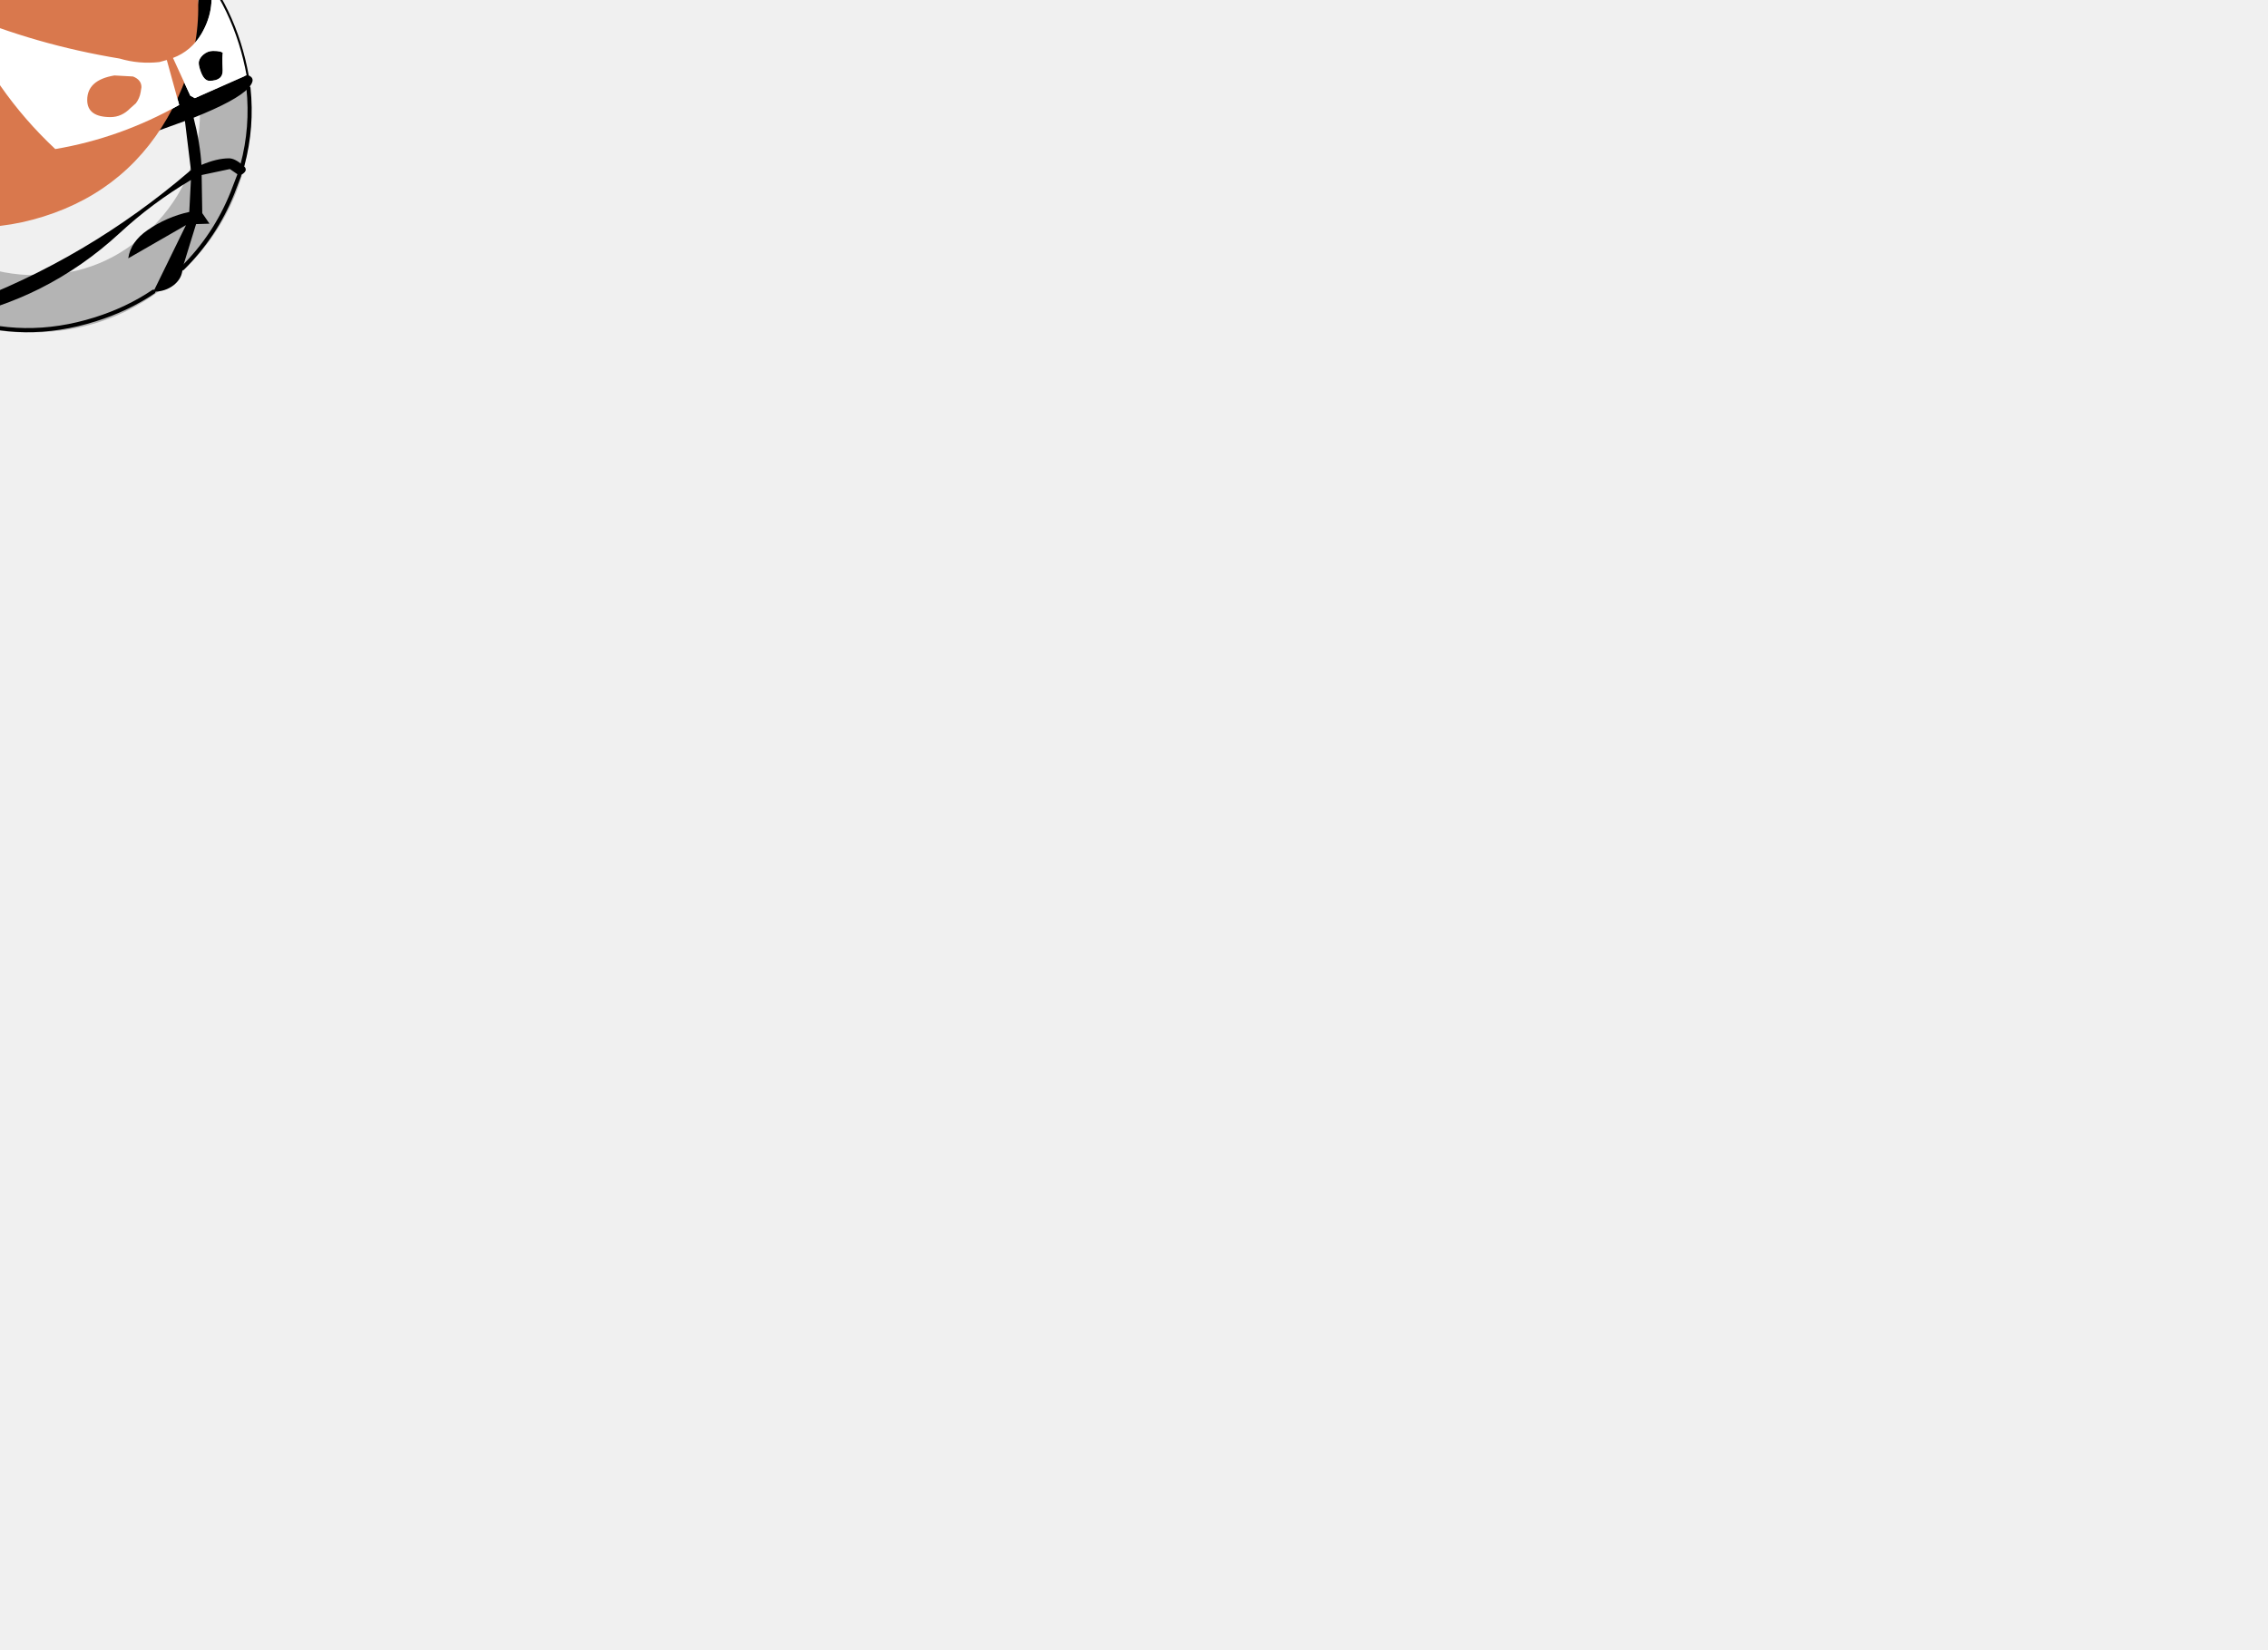
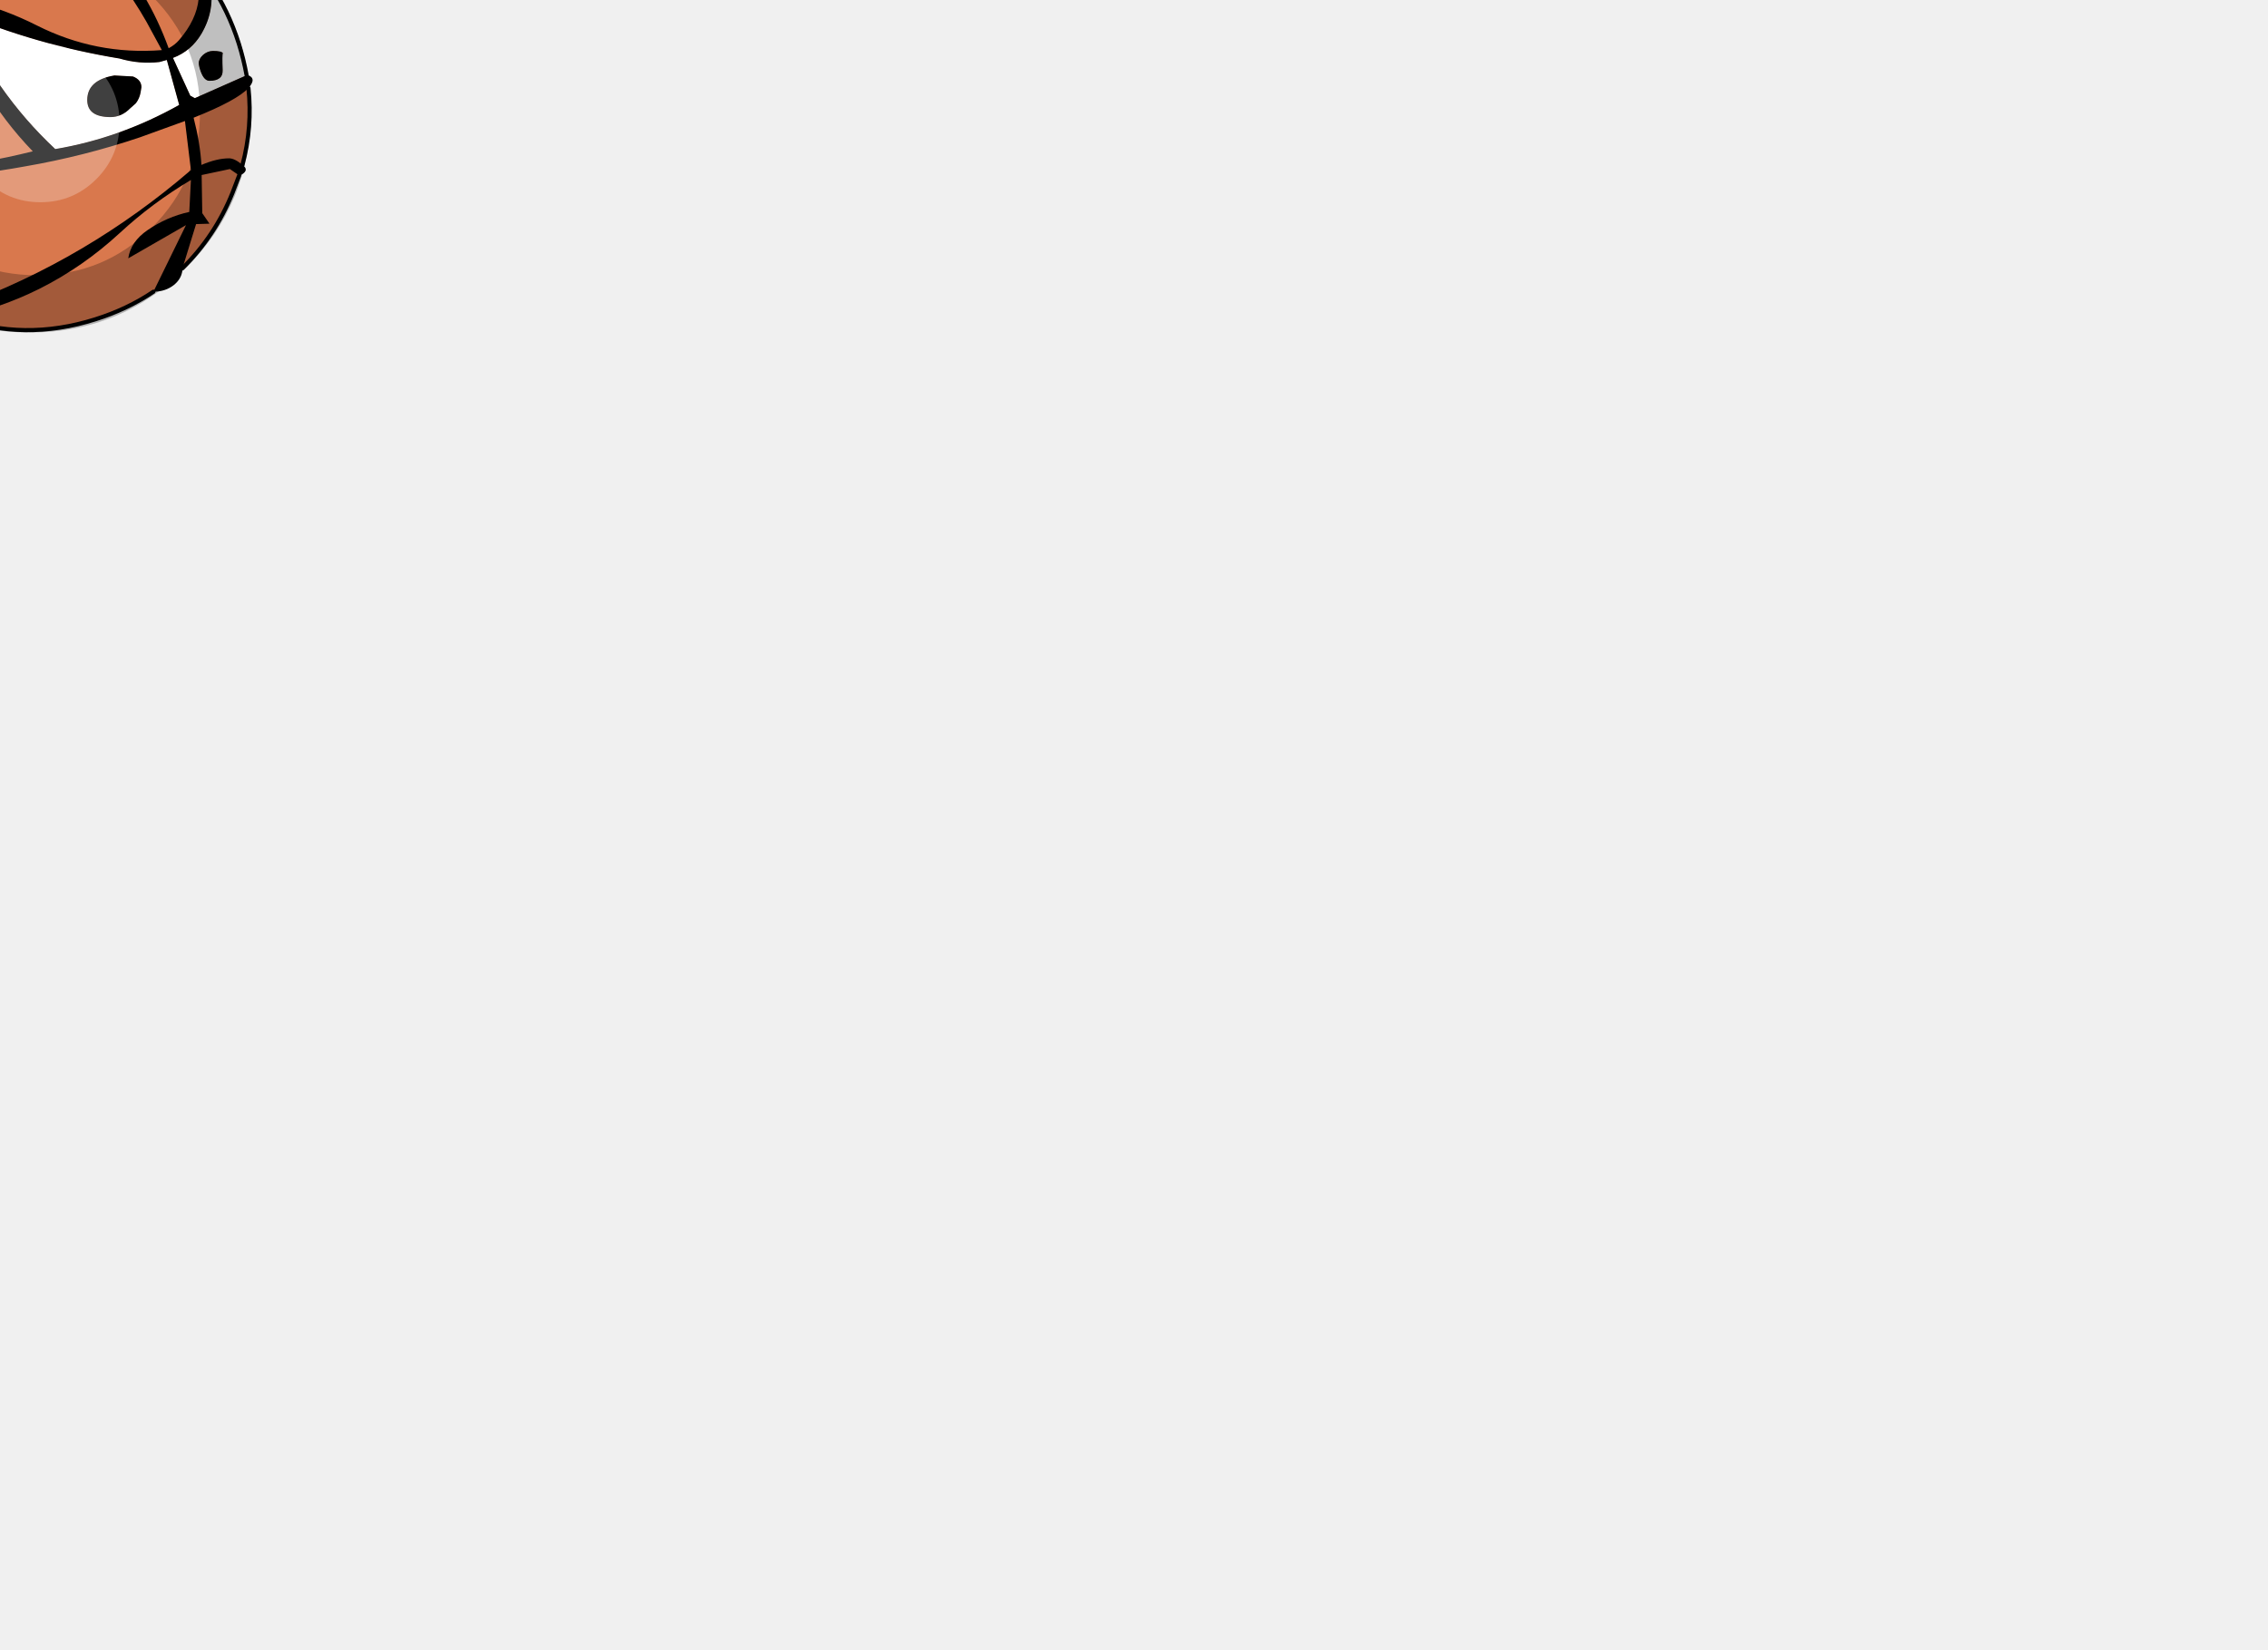
<svg xmlns="http://www.w3.org/2000/svg" xmlns:xlink="http://www.w3.org/1999/xlink" version="1.1" preserveAspectRatio="none" x="0px" y="0px" width="550px" height="400px" viewBox="0 0 550 400">
  <defs>
+     <g id="Parts_Heads_headColorMC_15_Layer1_0_FILL">
+       <path fill="#D9784D" stroke="none" d=" M 120.85 87.35 Q 114.2 66.2 94.55 56 74.9 45.8 53.8 52.45 32.7 59.1 22.5 78.75 12.3 98.4 18.95 119.5 25.6 140.65 45.25 150.85 64.9 161.05 86 154.4 107.1 147.75 117.3 128.1 127.5 108.45 120.85 87.35 Z" />
+     </g>
    <g id="Graphics_Symbol_783_0_Layer0_0_FILL">
      <path fill="#FFFFFF" stroke="none" d=" M 111.6 85.05 Q 109.1 89.25 104.7 90.9 L 108.9 100.05 110 100.65 122.55 95.1 Q 121.85 91.25 120.65 87.4 118.1 79.35 113.7 72.9 115 79.25 111.6 85.05 M 112 90.15 Q 113.1 89.2 114.4 89.2 116.5 89.2 116.8 89.75 116.6 90.05 116.75 93.85 116.85 96.45 113.55 96.45 112.3 96.45 111.5 94.4 110.95 92.95 110.95 92.15 110.95 91.1 112 90.15 M 103.2 91.4 L 101.4 91.9 Q 96.5 92.45 91.75 91.05 71.4 87.7 53.1 79.95 61.15 98.95 76.15 113 91.85 110.35 106.2 102.3 L 103.2 91.4 M 90.5 95.15 L 95 95.4 Q 97.05 96.2 97.05 98 L 96.85 99.25 Q 96.6 100.7 95.7 101.9 L 94.35 103.1 Q 92.25 105.25 89.55 105.25 83.9 105.25 83.9 101.1 83.9 96.25 90.5 95.15 Z" />
    </g>
    <g id="Graphics_Symbol_830_0_Layer2_0_FILL">
      <path fill="#000000" stroke="none" d=" M 113.55 96.45 Q 116.85 96.45 116.75 93.85 116.6 90.05 116.8 89.75 116.5 89.2 114.4 89.2 113.1 89.2 112 90.15 110.95 91.1 110.95 92.15 110.95 92.95 111.5 94.4 112.3 96.45 113.55 96.45 M 112.1 68.15 Q 110.45 66.2 108.15 66.2 114.7 76.7 106.15 86.6 105.15 87.75 103.65 88.55 93.5 60.65 67.3 50.1 L 64.05 50.35 Q 75.45 54.65 84 63.3 92.4 71.8 98.25 82.1 L 102 89 Q 86.05 90.25 71.75 83.05 56.25 75.2 39.05 75.05 31.75 75 24.45 75.4 L 22.4 76.1 22.5 78.9 26.4 77.65 50.5 79.05 Q 56.65 99 70.7 113.55 46.6 119.6 22 118.25 19.55 117.8 19.2 119.55 43.5 121.85 68.85 117.2 83.05 114.75 96.7 110.15 L 107.6 106.2 109.05 118.1 Q 83.9 139.75 53.25 151 50.8 151.95 51.25 153.5 L 51.6 154 52.25 153.85 Q 62.75 151.65 72.3 146.9 82.85 141.6 91.75 133.4 99.7 126.05 109.05 120.5 L 108.65 128.25 Q 103.2 129.45 98.55 132.65 94.45 135.45 93.85 139.5 L 107.85 131.45 99.95 147.6 Q 102.85 147.6 104.95 145.95 107 144.25 107 141.9 L 110.3 131.2 113.55 131.1 111.8 128.55 111.65 119.3 118.5 117.85 120.75 119.4 121.35 119.2 Q 123.25 118.05 121.55 116.85 119.65 115.25 118.3 115.25 115.35 115.25 111.6 116.85 111.3 111.65 109.7 105.4 120.15 101.25 123 98.2 125.15 95.8 122.7 95 L 122.55 95.1 110 100.65 108.9 100.05 104.7 90.9 Q 109.1 89.25 111.6 85.05 115 79.25 113.7 72.9 113.7 70.1 112.1 68.15 M 101.4 91.9 L 103.2 91.4 106.2 102.3 Q 91.85 110.35 76.15 113 61.15 98.95 53.1 79.95 71.4 87.7 91.75 91.05 96.5 92.45 101.4 91.9 M 95 95.4 L 90.5 95.15 Q 83.9 96.25 83.9 101.1 83.9 105.25 89.55 105.25 92.25 105.25 94.35 103.1 L 95.7 101.9 Q 96.6 100.7 96.85 99.25 L 97.05 98 Q 97.05 96.2 95 95.4 Z" />
    </g>
    <g id="Graphics_Symbol_830_0_Layer1_0_FILL">
      <path fill="#000000" fill-opacity="0.251" stroke="none" d=" M 70 50.3 Q 47.8 50.3 32.15 66 16.45 81.7 16.45 103.9 16.45 126.1 32.15 141.8 47.8 157.5 70 157.5 92.2 157.5 107.9 141.8 123.55 126.1 123.55 103.9 123.55 81.7 107.9 66 92.2 50.3 70 50.3 M 43.6 75.95 Q 55.2 64.3 71.6 64.3 88 64.3 99.65 75.95 111.25 87.55 111.25 103.95 111.25 120.35 99.65 132 88 143.6 71.6 143.6 55.2 143.6 43.6 132 31.95 120.35 31.95 103.95 31.95 87.55 43.6 75.95 Z" />
    </g>
    <g id="Graphics_Symbol_830_0_Layer0_0_FILL">
      <path fill="#FFFFFF" fill-opacity="0.251" stroke="none" d=" M 72.55 87.4 Q 64.6 87.4 59 93.05 53.35 98.7 53.35 106.65 53.35 114.6 59 120.25 64.6 125.9 72.55 125.9 80.5 125.9 86.15 120.25 91.75 114.6 91.75 106.65 91.75 98.7 86.15 93.05 80.5 87.4 72.55 87.4 Z" />
    </g>
-     <g id="Parts_Heads_headColorMC_15_Layer1_0_FILL">
-       <path fill="#D9784D" stroke="none" d=" M 120.85 87.35 Q 114.2 66.2 94.55 56 74.9 45.8 53.8 52.45 32.7 59.1 22.5 78.75 12.3 98.4 18.95 119.5 25.6 140.65 45.25 150.85 64.9 161.05 86 154.4 107.1 147.75 117.3 128.1 127.5 108.45 120.85 87.35 Z" />
-     </g>
    <path id="Graphics_Symbol_830_0_Layer2_0_1_STROKES" stroke="#000000" stroke-width="1" stroke-linejoin="round" stroke-linecap="round" fill="none" d=" M 67.3 50.1 Q 81.15 49.25 94.4 56.15 102.35 60.3 108.15 66.2 M 113.7 72.9 Q 118.1 79.35 120.65 87.4 121.85 91.25 122.55 95.1 M 24.45 75.4 L 24.6 75.15 Q 34.75 58.6 53.75 52.6 58.95 50.95 64.05 50.35 M 22.5 78.9 Q 17.7 88.2 16.7 98.85 15.6 110.95 19.95 122.45 24.05 133.45 32.5 141.65 40.7 149.45 51.25 153.5 M 107 141.9 Q 114.9 134.1 119.1 123.7 L 120.75 119.4 M 52.25 153.85 Q 68.55 159.75 85.85 154.3 93.65 151.85 99.95 147.6 M 121.55 116.85 Q 124 107.65 123 98.2" />
  </defs>
+   <g transform="matrix( 1, 0, 0, 1, -62.75,-76.85) ">
+     <g transform="matrix( 1, 0, 0, 1, 0,0) ">
+       <use xlink:href="#Parts_Heads_headColorMC_15_Layer1_0_FILL" />
+     </g>
+   </g>
+   <g transform="matrix( 1, 0, 0, 1, -62.75,-76.85) ">
+     <g transform="matrix( 1, 0, 0, 1, 0,0) ">
+       <g transform="matrix( 1, 0, 0, 1, 0,0) ">
+         <use xlink:href="#Graphics_Symbol_783_0_Layer0_0_FILL" />
+       </g>
+     </g>
+   </g>
  <g transform="matrix( 1, 0, 0, 1, -62.75,-76.85) ">
    <g transform="matrix( 1, 0, 0, 1, 0,0) ">
      <g transform="matrix( 1, 0, 0, 1, 0,0) ">
        <use xlink:href="#Graphics_Symbol_783_0_Layer0_0_FILL" />
      </g>
    </g>
    <g transform="matrix( 1, 0, 0, 1, 0,0) ">
      <g transform="matrix( 1, 0, 0, 1, 0,0) ">
        <use xlink:href="#Graphics_Symbol_830_0_Layer2_0_FILL" />
        <use xlink:href="#Graphics_Symbol_830_0_Layer2_0_1_STROKES" />
      </g>
      <g transform="matrix( 1, 0, 0, 1, 0,0) ">
        <use xlink:href="#Graphics_Symbol_830_0_Layer1_0_FILL" />
      </g>
      <g transform="matrix( 1, 0, 0, 1, 0,0) ">
        <use xlink:href="#Graphics_Symbol_830_0_Layer0_0_FILL" />
      </g>
    </g>
    <g id="hat1" transform="matrix( 0.9839172, -0.175293, 0.175293, 0.9839172, 45.2,78.25) ">
      <g id="colorMC" transform="matrix( 0.9999847, 0, 0, 0.9999847, 0,0) " />
      <g id="colorMC2" transform="matrix( 1, 0, 0, 1, 0,0) " />
    </g>
    <g id="hat2" transform="matrix( 0.9733734, -0.2247314, 0.2247314, 0.9733734, 38,60.6) ">
      <g id="colorMC_FL" transform="matrix( 0.9999847, 0, 0, 0.9999847, 0,0) " />
      <g id="colorMC2_FL" transform="matrix( 1, 0, 0, 1, 0,0) " />
    </g>
    <g id="hat3" transform="matrix( 0.9602661, -0.2753754, 0.2753754, 0.9602661, 26,48.4) ">
      <g id="colorMC_FL_FL" transform="matrix( 0.9999847, 0, 0, 0.9999847, 0,0) " />
      <g id="colorMC2_FL_FL" transform="matrix( 1, 0, 0, 1, 0,0) " />
    </g>
    <g id="hat4" transform="matrix( 0.9445801, -0.3252411, 0.3252411, 0.9445801, 18.85,34.5) ">
      <g id="colorMC_FL_FL_FL" transform="matrix( 0.9999847, 0, 0, 0.9999847, 0,0) " />
      <g id="colorMC2_FL_FL_FL" transform="matrix( 1, 0, 0, 1, 0,0) " />
    </g>
  </g>
-   <g transform="matrix( 1, 0, 0, 1, -75.4,-101.9) ">
-     <g transform="matrix( 1, 0, 0, 1, 0,0) ">
-       <use xlink:href="#Parts_Heads_headColorMC_15_Layer1_0_FILL" />
-     </g>
-   </g>
-   <g transform="matrix( 1, 0, 0, 1, -62.75,-76.85) ">
-     <g transform="matrix( 1, 0, 0, 1, 0,0) ">
-       <g transform="matrix( 1, 0, 0, 1, 0,0) ">
-         <use xlink:href="#Graphics_Symbol_783_0_Layer0_0_FILL" />
-       </g>
-     </g>
-   </g>
</svg>
